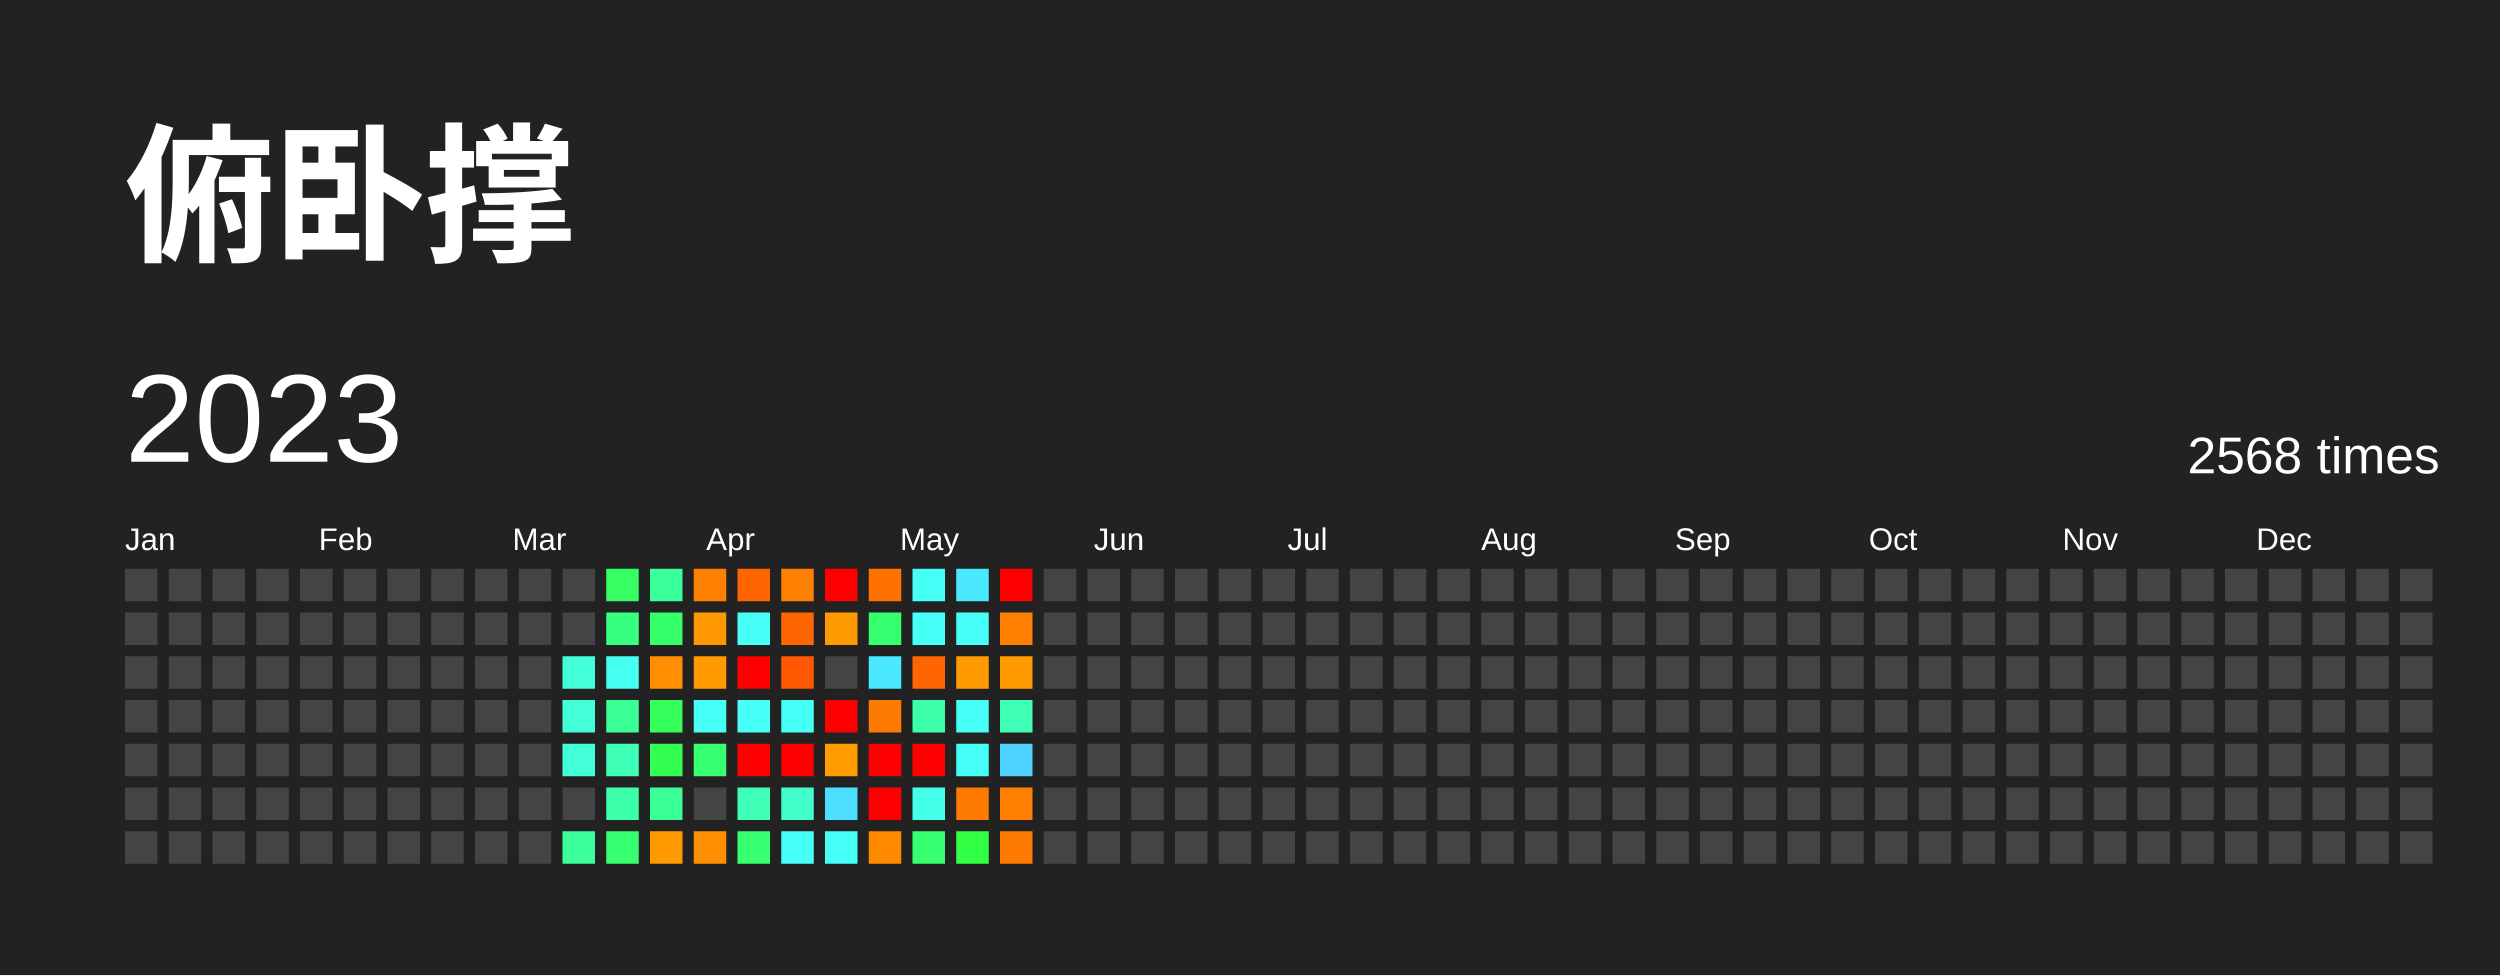
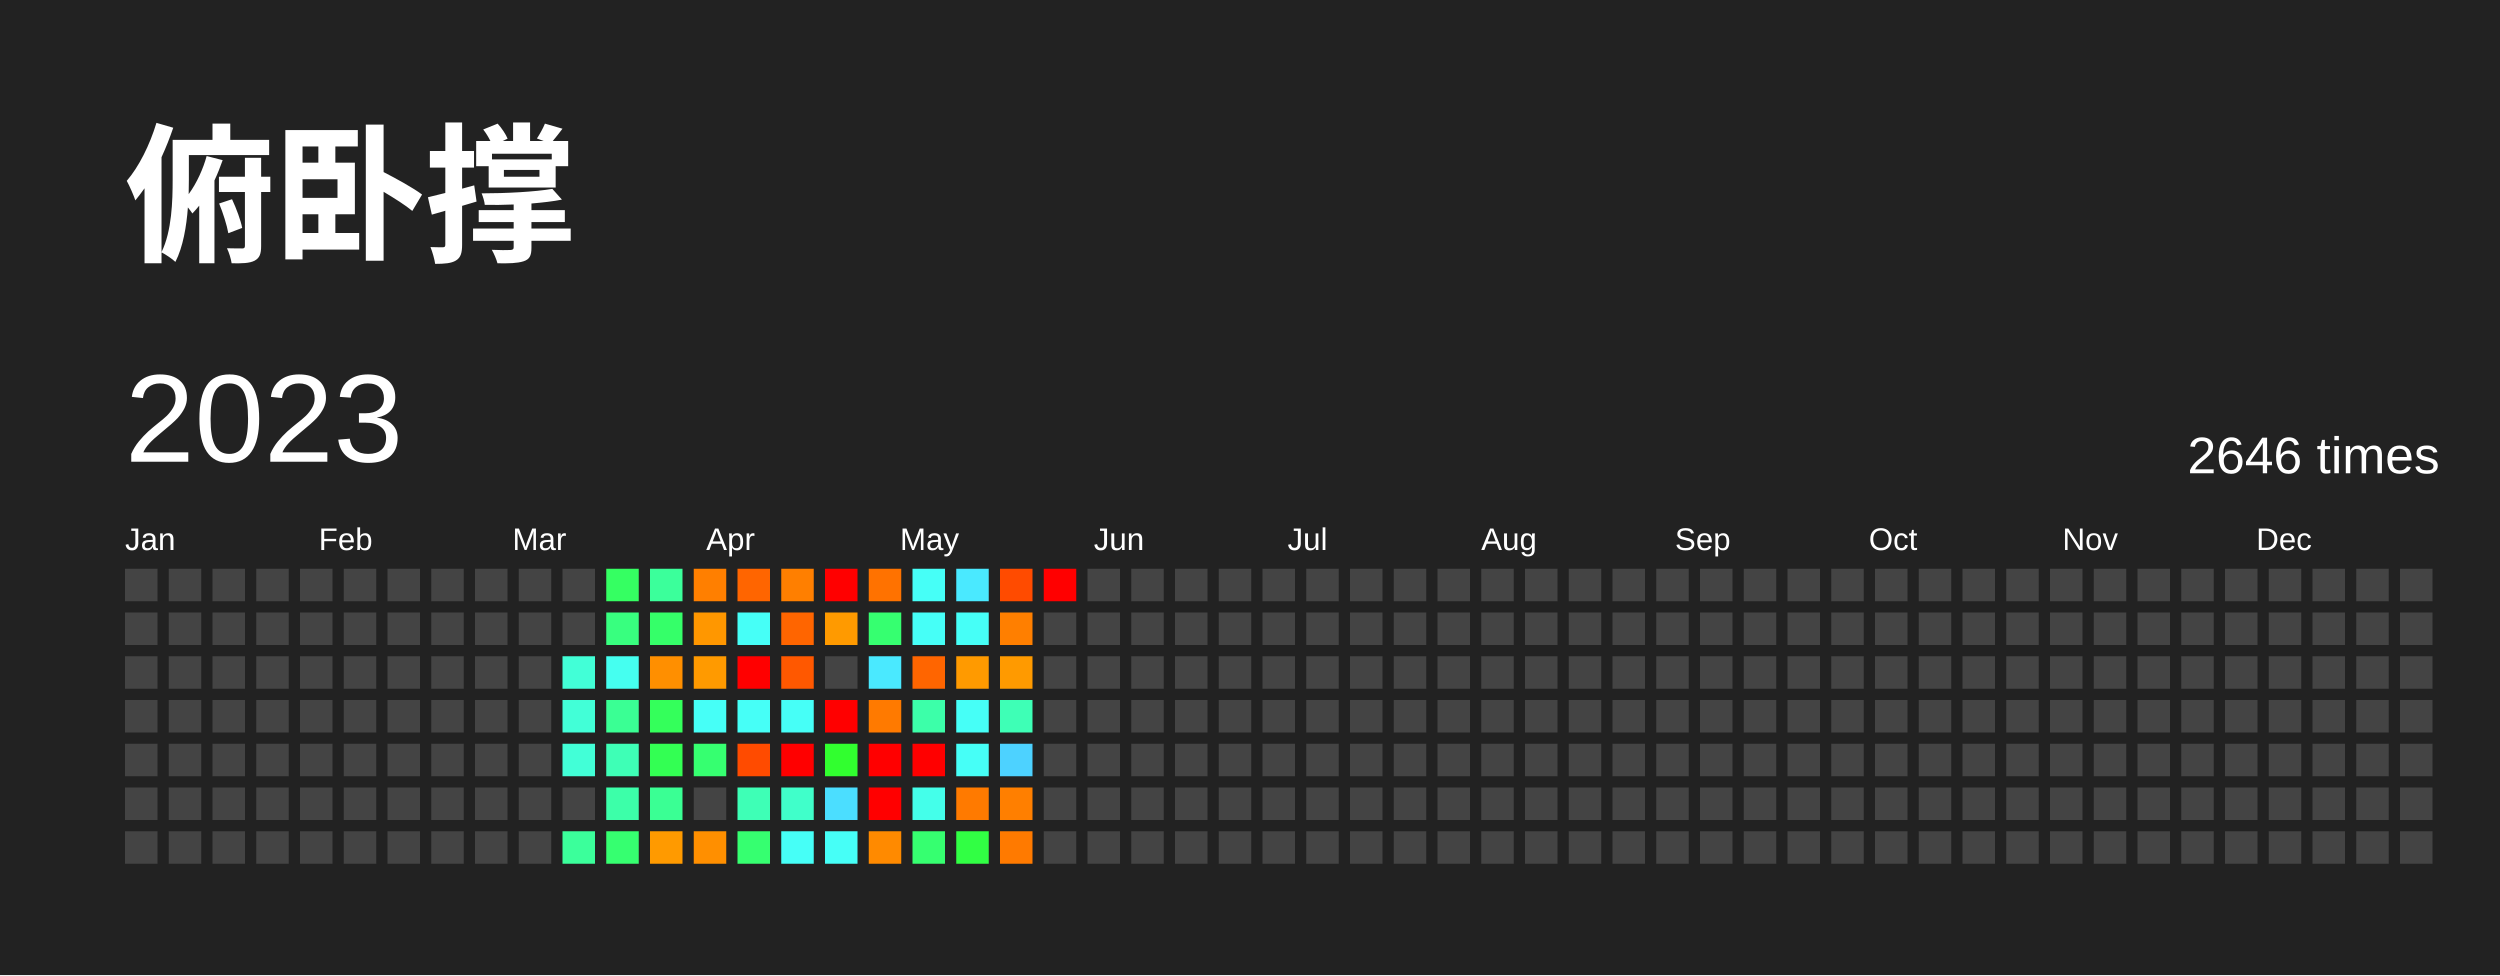
<svg xmlns="http://www.w3.org/2000/svg" baseProfile="full" height="78mm" version="1.1" viewBox="0,0,200,78" width="200mm">
  <defs />
  <rect fill="#222222" height="78" width="200" x="0" y="0" />
  <text fill="#FFFFFF" style="font-size:12px; font-family:Arial; font-weight:bold;" x="10" y="20">俯卧撑</text>
  <text dominant-baseline="hanging" fill="#FFFFFF" style="font-size:10.0px; font-family:Arial;" x="10" y="30">2023</text>
-   <text dominant-baseline="hanging" fill="#FFFFFF" style="font-size:4.125px; font-family:Arial;" x="175" y="35">2568 times</text>
+   <text dominant-baseline="hanging" fill="#FFFFFF" style="font-size:4.125px; font-family:Arial;" x="175" y="35">2646 times</text>
  <text fill="#FFFFFF" style="font-size:2.5px; font-family:Arial" x="10.0" y="44">Jan</text>
  <text fill="#FFFFFF" style="font-size:2.5px; font-family:Arial" x="25.5" y="44">Feb</text>
  <text fill="#FFFFFF" style="font-size:2.5px; font-family:Arial" x="41.0" y="44">Mar</text>
  <text fill="#FFFFFF" style="font-size:2.5px; font-family:Arial" x="56.5" y="44">Apr</text>
  <text fill="#FFFFFF" style="font-size:2.5px; font-family:Arial" x="72.0" y="44">May</text>
  <text fill="#FFFFFF" style="font-size:2.5px; font-family:Arial" x="87.5" y="44">Jun</text>
  <text fill="#FFFFFF" style="font-size:2.5px; font-family:Arial" x="103.0" y="44">Jul</text>
  <text fill="#FFFFFF" style="font-size:2.5px; font-family:Arial" x="118.5" y="44">Aug</text>
  <text fill="#FFFFFF" style="font-size:2.5px; font-family:Arial" x="134.0" y="44">Sep</text>
  <text fill="#FFFFFF" style="font-size:2.5px; font-family:Arial" x="149.5" y="44">Oct</text>
  <text fill="#FFFFFF" style="font-size:2.5px; font-family:Arial" x="165.0" y="44">Nov</text>
  <text fill="#FFFFFF" style="font-size:2.5px; font-family:Arial" x="180.5" y="44">Dec</text>
  <rect fill="#444444" height="2.6" width="2.6" x="10.0" y="45.5" />
  <rect fill="#444444" height="2.6" width="2.6" x="10.0" y="49.0" />
  <rect fill="#444444" height="2.6" width="2.6" x="10.0" y="52.5" />
  <rect fill="#444444" height="2.6" width="2.6" x="10.0" y="56.0" />
  <rect fill="#444444" height="2.6" width="2.6" x="10.0" y="59.5" />
  <rect fill="#444444" height="2.6" width="2.6" x="10.0" y="63.0" />
  <rect fill="#444444" height="2.6" width="2.6" x="10.0" y="66.5" />
  <rect fill="#444444" height="2.6" width="2.6" x="13.5" y="45.5" />
  <rect fill="#444444" height="2.6" width="2.6" x="13.5" y="49.0" />
  <rect fill="#444444" height="2.6" width="2.6" x="13.5" y="52.5" />
  <rect fill="#444444" height="2.6" width="2.6" x="13.5" y="56.0" />
  <rect fill="#444444" height="2.6" width="2.6" x="13.5" y="59.5" />
  <rect fill="#444444" height="2.6" width="2.6" x="13.5" y="63.0" />
  <rect fill="#444444" height="2.6" width="2.6" x="13.5" y="66.5" />
  <rect fill="#444444" height="2.6" width="2.6" x="17.0" y="45.5" />
  <rect fill="#444444" height="2.6" width="2.6" x="17.0" y="49.0" />
  <rect fill="#444444" height="2.6" width="2.6" x="17.0" y="52.5" />
  <rect fill="#444444" height="2.6" width="2.6" x="17.0" y="56.0" />
  <rect fill="#444444" height="2.6" width="2.6" x="17.0" y="59.5" />
  <rect fill="#444444" height="2.6" width="2.6" x="17.0" y="63.0" />
  <rect fill="#444444" height="2.6" width="2.6" x="17.0" y="66.5" />
  <rect fill="#444444" height="2.6" width="2.6" x="20.5" y="45.5" />
  <rect fill="#444444" height="2.6" width="2.6" x="20.5" y="49.0" />
  <rect fill="#444444" height="2.6" width="2.6" x="20.5" y="52.5" />
  <rect fill="#444444" height="2.6" width="2.6" x="20.5" y="56.0" />
  <rect fill="#444444" height="2.6" width="2.6" x="20.5" y="59.5" />
  <rect fill="#444444" height="2.6" width="2.6" x="20.5" y="63.0" />
  <rect fill="#444444" height="2.6" width="2.6" x="20.5" y="66.5" />
  <rect fill="#444444" height="2.6" width="2.6" x="24.0" y="45.5" />
  <rect fill="#444444" height="2.6" width="2.6" x="24.0" y="49.0" />
  <rect fill="#444444" height="2.6" width="2.6" x="24.0" y="52.5" />
  <rect fill="#444444" height="2.6" width="2.6" x="24.0" y="56.0" />
  <rect fill="#444444" height="2.6" width="2.6" x="24.0" y="59.5" />
  <rect fill="#444444" height="2.6" width="2.6" x="24.0" y="63.0" />
  <rect fill="#444444" height="2.6" width="2.6" x="24.0" y="66.5" />
  <rect fill="#444444" height="2.6" width="2.6" x="27.5" y="45.5" />
  <rect fill="#444444" height="2.6" width="2.6" x="27.5" y="49.0" />
  <rect fill="#444444" height="2.6" width="2.6" x="27.5" y="52.5" />
  <rect fill="#444444" height="2.6" width="2.6" x="27.5" y="56.0" />
  <rect fill="#444444" height="2.6" width="2.6" x="27.5" y="59.5" />
  <rect fill="#444444" height="2.6" width="2.6" x="27.5" y="63.0" />
  <rect fill="#444444" height="2.6" width="2.6" x="27.5" y="66.5" />
  <rect fill="#444444" height="2.6" width="2.6" x="31.0" y="45.5" />
  <rect fill="#444444" height="2.6" width="2.6" x="31.0" y="49.0" />
  <rect fill="#444444" height="2.6" width="2.6" x="31.0" y="52.5" />
  <rect fill="#444444" height="2.6" width="2.6" x="31.0" y="56.0" />
  <rect fill="#444444" height="2.6" width="2.6" x="31.0" y="59.5" />
  <rect fill="#444444" height="2.6" width="2.6" x="31.0" y="63.0" />
  <rect fill="#444444" height="2.6" width="2.6" x="31.0" y="66.5" />
  <rect fill="#444444" height="2.6" width="2.6" x="34.5" y="45.5" />
  <rect fill="#444444" height="2.6" width="2.6" x="34.5" y="49.0" />
  <rect fill="#444444" height="2.6" width="2.6" x="34.5" y="52.5" />
  <rect fill="#444444" height="2.6" width="2.6" x="34.5" y="56.0" />
  <rect fill="#444444" height="2.6" width="2.6" x="34.5" y="59.5" />
  <rect fill="#444444" height="2.6" width="2.6" x="34.5" y="63.0" />
  <rect fill="#444444" height="2.6" width="2.6" x="34.5" y="66.5" />
  <rect fill="#444444" height="2.6" width="2.6" x="38.0" y="45.5" />
  <rect fill="#444444" height="2.6" width="2.6" x="38.0" y="49.0" />
  <rect fill="#444444" height="2.6" width="2.6" x="38.0" y="52.5" />
  <rect fill="#444444" height="2.6" width="2.6" x="38.0" y="56.0" />
  <rect fill="#444444" height="2.6" width="2.6" x="38.0" y="59.5" />
  <rect fill="#444444" height="2.6" width="2.6" x="38.0" y="63.0" />
  <rect fill="#444444" height="2.6" width="2.6" x="38.0" y="66.5" />
  <rect fill="#444444" height="2.6" width="2.6" x="41.5" y="45.5" />
  <rect fill="#444444" height="2.6" width="2.6" x="41.5" y="49.0" />
  <rect fill="#444444" height="2.6" width="2.6" x="41.5" y="52.5" />
  <rect fill="#444444" height="2.6" width="2.6" x="41.5" y="56.0" />
  <rect fill="#444444" height="2.6" width="2.6" x="41.5" y="59.5" />
  <rect fill="#444444" height="2.6" width="2.6" x="41.5" y="63.0" />
  <rect fill="#444444" height="2.6" width="2.6" x="41.5" y="66.5" />
  <rect fill="#444444" height="2.6" width="2.6" x="45.0" y="45.5" />
  <rect fill="#444444" height="2.6" width="2.6" x="45.0" y="49.0" />
  <rect fill="#42ffd7" height="2.6" width="2.6" x="45.0" y="52.5" />
  <rect fill="#42ffd7" height="2.6" width="2.6" x="45.0" y="56.0" />
  <rect fill="#42ffd7" height="2.6" width="2.6" x="45.0" y="59.5" />
  <rect fill="#444444" height="2.6" width="2.6" x="45.0" y="63.0" />
  <rect fill="#3bff9b" height="2.6" width="2.6" x="45.0" y="66.5" />
  <rect fill="#35ff62" height="2.6" width="2.6" x="48.5" y="45.5" />
  <rect fill="#38ff7f" height="2.6" width="2.6" x="48.5" y="49.0" />
  <rect fill="#45fff0" height="2.6" width="2.6" x="48.5" y="52.5" />
  <rect fill="#3aff94" height="2.6" width="2.6" x="48.5" y="56.0" />
  <rect fill="#3effb6" height="2.6" width="2.6" x="48.5" y="59.5" />
  <rect fill="#3cffa9" height="2.6" width="2.6" x="48.5" y="63.0" />
  <rect fill="#36ff70" height="2.6" width="2.6" x="48.5" y="66.5" />
  <rect fill="#3bff9b" height="2.6" width="2.6" x="52.0" y="45.5" />
  <rect fill="#35ff69" height="2.6" width="2.6" x="52.0" y="49.0" />
  <rect fill="#ff8f00" height="2.6" width="2.6" x="52.0" y="52.5" />
  <rect fill="#34ff5b" height="2.6" width="2.6" x="52.0" y="56.0" />
  <rect fill="#33ff53" height="2.6" width="2.6" x="52.0" y="59.5" />
  <rect fill="#3aff94" height="2.6" width="2.6" x="52.0" y="63.0" />
  <rect fill="#ff9a00" height="2.6" width="2.6" x="52.0" y="66.5" />
  <rect fill="#ff7f00" height="2.6" width="2.6" x="55.5" y="45.5" />
  <rect fill="#ff9700" height="2.6" width="2.6" x="55.5" y="49.0" />
  <rect fill="#ff9a00" height="2.6" width="2.6" x="55.5" y="52.5" />
  <rect fill="#46fff7" height="2.6" width="2.6" x="55.5" y="56.0" />
  <rect fill="#36ff70" height="2.6" width="2.6" x="55.5" y="59.5" />
  <rect fill="#444444" height="2.6" width="2.6" x="55.5" y="63.0" />
  <rect fill="#ff8f00" height="2.6" width="2.6" x="55.5" y="66.5" />
  <rect fill="#ff6500" height="2.6" width="2.6" x="59.0" y="45.5" />
  <rect fill="#46fff7" height="2.6" width="2.6" x="59.0" y="49.0" />
  <rect fill="red" height="2.6" width="2.6" x="59.0" y="52.5" />
  <rect fill="#46fff7" height="2.6" width="2.6" x="59.0" y="56.0" />
-   <rect fill="red" height="2.6" width="2.6" x="59.0" y="59.5" />
+   <rect fill="#ff4b00" height="2.6" width="2.6" x="59.0" y="59.5" />
  <rect fill="#3effb6" height="2.6" width="2.6" x="59.0" y="63.0" />
  <rect fill="#36ff70" height="2.6" width="2.6" x="59.0" y="66.5" />
  <rect fill="#ff7f00" height="2.6" width="2.6" x="62.5" y="45.5" />
  <rect fill="#ff6500" height="2.6" width="2.6" x="62.5" y="49.0" />
  <rect fill="#ff5800" height="2.6" width="2.6" x="62.5" y="52.5" />
  <rect fill="#46fff7" height="2.6" width="2.6" x="62.5" y="56.0" />
  <rect fill="red" height="2.6" width="2.6" x="62.5" y="59.5" />
  <rect fill="#40ffca" height="2.6" width="2.6" x="62.5" y="63.0" />
  <rect fill="#46fff7" height="2.6" width="2.6" x="62.5" y="66.5" />
  <rect fill="red" height="2.6" width="2.6" x="66.0" y="45.5" />
  <rect fill="#ff9a00" height="2.6" width="2.6" x="66.0" y="49.0" />
  <rect fill="#444444" height="2.6" width="2.6" x="66.0" y="52.5" />
  <rect fill="red" height="2.6" width="2.6" x="66.0" y="56.0" />
-   <rect fill="#ff9c00" height="2.6" width="2.6" x="66.0" y="59.5" />
+   <rect fill="#31ff2f" height="2.6" width="2.6" x="66.0" y="59.5" />
  <rect fill="#4bdeff" height="2.6" width="2.6" x="66.0" y="63.0" />
  <rect fill="#46fff7" height="2.6" width="2.6" x="66.0" y="66.5" />
  <rect fill="#ff7200" height="2.6" width="2.6" x="69.5" y="45.5" />
  <rect fill="#36ff70" height="2.6" width="2.6" x="69.5" y="49.0" />
  <rect fill="#4ae9ff" height="2.6" width="2.6" x="69.5" y="52.5" />
  <rect fill="#ff7a00" height="2.6" width="2.6" x="69.5" y="56.0" />
  <rect fill="red" height="2.6" width="2.6" x="69.5" y="59.5" />
  <rect fill="red" height="2.6" width="2.6" x="69.5" y="63.0" />
  <rect fill="#ff8a00" height="2.6" width="2.6" x="69.5" y="66.5" />
  <rect fill="#46fff7" height="2.6" width="2.6" x="73.0" y="45.5" />
  <rect fill="#46fff7" height="2.6" width="2.6" x="73.0" y="49.0" />
  <rect fill="#ff6500" height="2.6" width="2.6" x="73.0" y="52.5" />
  <rect fill="#3cffa9" height="2.6" width="2.6" x="73.0" y="56.0" />
  <rect fill="red" height="2.6" width="2.6" x="73.0" y="59.5" />
  <rect fill="#44ffea" height="2.6" width="2.6" x="73.0" y="63.0" />
  <rect fill="#36ff70" height="2.6" width="2.6" x="73.0" y="66.5" />
  <rect fill="#4ae9ff" height="2.6" width="2.6" x="76.5" y="45.5" />
  <rect fill="#46fff7" height="2.6" width="2.6" x="76.5" y="49.0" />
  <rect fill="#ff9a00" height="2.6" width="2.6" x="76.5" y="52.5" />
  <rect fill="#46fff7" height="2.6" width="2.6" x="76.5" y="56.0" />
  <rect fill="#46fff7" height="2.6" width="2.6" x="76.5" y="59.5" />
  <rect fill="#ff7a00" height="2.6" width="2.6" x="76.5" y="63.0" />
  <rect fill="#31ff44" height="2.6" width="2.6" x="76.5" y="66.5" />
-   <rect fill="red" height="2.6" width="2.6" x="80.0" y="45.5" />
+   <rect fill="#ff4b00" height="2.6" width="2.6" x="80.0" y="45.5" />
  <rect fill="#ff7f00" height="2.6" width="2.6" x="80.0" y="49.0" />
  <rect fill="#ff9a00" height="2.6" width="2.6" x="80.0" y="52.5" />
  <rect fill="#3effb6" height="2.6" width="2.6" x="80.0" y="56.0" />
  <rect fill="#4dd2ff" height="2.6" width="2.6" x="80.0" y="59.5" />
  <rect fill="#ff7f00" height="2.6" width="2.6" x="80.0" y="63.0" />
  <rect fill="#ff7a00" height="2.6" width="2.6" x="80.0" y="66.5" />
-   <rect fill="#444444" height="2.6" width="2.6" x="83.5" y="45.5" />
+   <rect fill="red" height="2.6" width="2.6" x="83.5" y="45.5" />
  <rect fill="#444444" height="2.6" width="2.6" x="83.5" y="49.0" />
  <rect fill="#444444" height="2.6" width="2.6" x="83.5" y="52.5" />
  <rect fill="#444444" height="2.6" width="2.6" x="83.5" y="56.0" />
  <rect fill="#444444" height="2.6" width="2.6" x="83.5" y="59.5" />
  <rect fill="#444444" height="2.6" width="2.6" x="83.5" y="63.0" />
  <rect fill="#444444" height="2.6" width="2.6" x="83.5" y="66.5" />
  <rect fill="#444444" height="2.6" width="2.6" x="87.0" y="45.5" />
  <rect fill="#444444" height="2.6" width="2.6" x="87.0" y="49.0" />
  <rect fill="#444444" height="2.6" width="2.6" x="87.0" y="52.5" />
  <rect fill="#444444" height="2.6" width="2.6" x="87.0" y="56.0" />
  <rect fill="#444444" height="2.6" width="2.6" x="87.0" y="59.5" />
  <rect fill="#444444" height="2.6" width="2.6" x="87.0" y="63.0" />
  <rect fill="#444444" height="2.6" width="2.6" x="87.0" y="66.5" />
  <rect fill="#444444" height="2.6" width="2.6" x="90.5" y="45.5" />
  <rect fill="#444444" height="2.6" width="2.6" x="90.5" y="49.0" />
  <rect fill="#444444" height="2.6" width="2.6" x="90.5" y="52.5" />
  <rect fill="#444444" height="2.6" width="2.6" x="90.5" y="56.0" />
  <rect fill="#444444" height="2.6" width="2.6" x="90.5" y="59.5" />
  <rect fill="#444444" height="2.6" width="2.6" x="90.5" y="63.0" />
  <rect fill="#444444" height="2.6" width="2.6" x="90.5" y="66.5" />
  <rect fill="#444444" height="2.6" width="2.6" x="94.0" y="45.5" />
  <rect fill="#444444" height="2.6" width="2.6" x="94.0" y="49.0" />
  <rect fill="#444444" height="2.6" width="2.6" x="94.0" y="52.5" />
  <rect fill="#444444" height="2.6" width="2.6" x="94.0" y="56.0" />
  <rect fill="#444444" height="2.6" width="2.6" x="94.0" y="59.5" />
  <rect fill="#444444" height="2.6" width="2.6" x="94.0" y="63.0" />
  <rect fill="#444444" height="2.6" width="2.6" x="94.0" y="66.5" />
  <rect fill="#444444" height="2.6" width="2.6" x="97.5" y="45.5" />
  <rect fill="#444444" height="2.6" width="2.6" x="97.5" y="49.0" />
  <rect fill="#444444" height="2.6" width="2.6" x="97.5" y="52.5" />
  <rect fill="#444444" height="2.6" width="2.6" x="97.5" y="56.0" />
  <rect fill="#444444" height="2.6" width="2.6" x="97.5" y="59.5" />
  <rect fill="#444444" height="2.6" width="2.6" x="97.5" y="63.0" />
  <rect fill="#444444" height="2.6" width="2.6" x="97.5" y="66.5" />
  <rect fill="#444444" height="2.6" width="2.6" x="101.0" y="45.5" />
  <rect fill="#444444" height="2.6" width="2.6" x="101.0" y="49.0" />
  <rect fill="#444444" height="2.6" width="2.6" x="101.0" y="52.5" />
  <rect fill="#444444" height="2.6" width="2.6" x="101.0" y="56.0" />
  <rect fill="#444444" height="2.6" width="2.6" x="101.0" y="59.5" />
  <rect fill="#444444" height="2.6" width="2.6" x="101.0" y="63.0" />
  <rect fill="#444444" height="2.6" width="2.6" x="101.0" y="66.5" />
  <rect fill="#444444" height="2.6" width="2.6" x="104.5" y="45.5" />
  <rect fill="#444444" height="2.6" width="2.6" x="104.5" y="49.0" />
  <rect fill="#444444" height="2.6" width="2.6" x="104.5" y="52.5" />
  <rect fill="#444444" height="2.6" width="2.6" x="104.5" y="56.0" />
  <rect fill="#444444" height="2.6" width="2.6" x="104.5" y="59.5" />
  <rect fill="#444444" height="2.6" width="2.6" x="104.5" y="63.0" />
  <rect fill="#444444" height="2.6" width="2.6" x="104.5" y="66.5" />
  <rect fill="#444444" height="2.6" width="2.6" x="108.0" y="45.5" />
  <rect fill="#444444" height="2.6" width="2.6" x="108.0" y="49.0" />
  <rect fill="#444444" height="2.6" width="2.6" x="108.0" y="52.5" />
  <rect fill="#444444" height="2.6" width="2.6" x="108.0" y="56.0" />
  <rect fill="#444444" height="2.6" width="2.6" x="108.0" y="59.5" />
  <rect fill="#444444" height="2.6" width="2.6" x="108.0" y="63.0" />
  <rect fill="#444444" height="2.6" width="2.6" x="108.0" y="66.5" />
  <rect fill="#444444" height="2.6" width="2.6" x="111.5" y="45.5" />
  <rect fill="#444444" height="2.6" width="2.6" x="111.5" y="49.0" />
  <rect fill="#444444" height="2.6" width="2.6" x="111.5" y="52.5" />
  <rect fill="#444444" height="2.6" width="2.6" x="111.5" y="56.0" />
  <rect fill="#444444" height="2.6" width="2.6" x="111.5" y="59.5" />
  <rect fill="#444444" height="2.6" width="2.6" x="111.5" y="63.0" />
  <rect fill="#444444" height="2.6" width="2.6" x="111.5" y="66.5" />
  <rect fill="#444444" height="2.6" width="2.6" x="115.0" y="45.5" />
  <rect fill="#444444" height="2.6" width="2.6" x="115.0" y="49.0" />
  <rect fill="#444444" height="2.6" width="2.6" x="115.0" y="52.5" />
  <rect fill="#444444" height="2.6" width="2.6" x="115.0" y="56.0" />
  <rect fill="#444444" height="2.6" width="2.6" x="115.0" y="59.5" />
  <rect fill="#444444" height="2.6" width="2.6" x="115.0" y="63.0" />
  <rect fill="#444444" height="2.6" width="2.6" x="115.0" y="66.5" />
  <rect fill="#444444" height="2.6" width="2.6" x="118.5" y="45.5" />
  <rect fill="#444444" height="2.6" width="2.6" x="118.5" y="49.0" />
  <rect fill="#444444" height="2.6" width="2.6" x="118.5" y="52.5" />
  <rect fill="#444444" height="2.6" width="2.6" x="118.5" y="56.0" />
  <rect fill="#444444" height="2.6" width="2.6" x="118.5" y="59.5" />
  <rect fill="#444444" height="2.6" width="2.6" x="118.5" y="63.0" />
  <rect fill="#444444" height="2.6" width="2.6" x="118.5" y="66.5" />
  <rect fill="#444444" height="2.6" width="2.6" x="122.0" y="45.5" />
  <rect fill="#444444" height="2.6" width="2.6" x="122.0" y="49.0" />
  <rect fill="#444444" height="2.6" width="2.6" x="122.0" y="52.5" />
  <rect fill="#444444" height="2.6" width="2.6" x="122.0" y="56.0" />
  <rect fill="#444444" height="2.6" width="2.6" x="122.0" y="59.5" />
  <rect fill="#444444" height="2.6" width="2.6" x="122.0" y="63.0" />
  <rect fill="#444444" height="2.6" width="2.6" x="122.0" y="66.5" />
  <rect fill="#444444" height="2.6" width="2.6" x="125.5" y="45.5" />
  <rect fill="#444444" height="2.6" width="2.6" x="125.5" y="49.0" />
  <rect fill="#444444" height="2.6" width="2.6" x="125.5" y="52.5" />
  <rect fill="#444444" height="2.6" width="2.6" x="125.5" y="56.0" />
  <rect fill="#444444" height="2.6" width="2.6" x="125.5" y="59.5" />
  <rect fill="#444444" height="2.6" width="2.6" x="125.5" y="63.0" />
  <rect fill="#444444" height="2.6" width="2.6" x="125.5" y="66.5" />
  <rect fill="#444444" height="2.6" width="2.6" x="129.0" y="45.5" />
  <rect fill="#444444" height="2.6" width="2.6" x="129.0" y="49.0" />
  <rect fill="#444444" height="2.6" width="2.6" x="129.0" y="52.5" />
  <rect fill="#444444" height="2.6" width="2.6" x="129.0" y="56.0" />
  <rect fill="#444444" height="2.6" width="2.6" x="129.0" y="59.5" />
  <rect fill="#444444" height="2.6" width="2.6" x="129.0" y="63.0" />
  <rect fill="#444444" height="2.6" width="2.6" x="129.0" y="66.5" />
  <rect fill="#444444" height="2.6" width="2.6" x="132.5" y="45.5" />
  <rect fill="#444444" height="2.6" width="2.6" x="132.5" y="49.0" />
  <rect fill="#444444" height="2.6" width="2.6" x="132.5" y="52.5" />
  <rect fill="#444444" height="2.6" width="2.6" x="132.5" y="56.0" />
  <rect fill="#444444" height="2.6" width="2.6" x="132.5" y="59.5" />
  <rect fill="#444444" height="2.6" width="2.6" x="132.5" y="63.0" />
  <rect fill="#444444" height="2.6" width="2.6" x="132.5" y="66.5" />
  <rect fill="#444444" height="2.6" width="2.6" x="136.0" y="45.5" />
  <rect fill="#444444" height="2.6" width="2.6" x="136.0" y="49.0" />
  <rect fill="#444444" height="2.6" width="2.6" x="136.0" y="52.5" />
  <rect fill="#444444" height="2.6" width="2.6" x="136.0" y="56.0" />
  <rect fill="#444444" height="2.6" width="2.6" x="136.0" y="59.5" />
  <rect fill="#444444" height="2.6" width="2.6" x="136.0" y="63.0" />
  <rect fill="#444444" height="2.6" width="2.6" x="136.0" y="66.5" />
  <rect fill="#444444" height="2.6" width="2.6" x="139.5" y="45.5" />
  <rect fill="#444444" height="2.6" width="2.6" x="139.5" y="49.0" />
  <rect fill="#444444" height="2.6" width="2.6" x="139.5" y="52.5" />
  <rect fill="#444444" height="2.6" width="2.6" x="139.5" y="56.0" />
  <rect fill="#444444" height="2.6" width="2.6" x="139.5" y="59.5" />
  <rect fill="#444444" height="2.6" width="2.6" x="139.5" y="63.0" />
  <rect fill="#444444" height="2.6" width="2.6" x="139.5" y="66.5" />
  <rect fill="#444444" height="2.6" width="2.6" x="143.0" y="45.5" />
  <rect fill="#444444" height="2.6" width="2.6" x="143.0" y="49.0" />
  <rect fill="#444444" height="2.6" width="2.6" x="143.0" y="52.5" />
  <rect fill="#444444" height="2.6" width="2.6" x="143.0" y="56.0" />
  <rect fill="#444444" height="2.6" width="2.6" x="143.0" y="59.5" />
  <rect fill="#444444" height="2.6" width="2.6" x="143.0" y="63.0" />
  <rect fill="#444444" height="2.6" width="2.6" x="143.0" y="66.5" />
  <rect fill="#444444" height="2.6" width="2.6" x="146.5" y="45.5" />
  <rect fill="#444444" height="2.6" width="2.6" x="146.5" y="49.0" />
  <rect fill="#444444" height="2.6" width="2.6" x="146.5" y="52.5" />
  <rect fill="#444444" height="2.6" width="2.6" x="146.5" y="56.0" />
  <rect fill="#444444" height="2.6" width="2.6" x="146.5" y="59.5" />
  <rect fill="#444444" height="2.6" width="2.6" x="146.5" y="63.0" />
  <rect fill="#444444" height="2.6" width="2.6" x="146.5" y="66.5" />
  <rect fill="#444444" height="2.6" width="2.6" x="150.0" y="45.5" />
  <rect fill="#444444" height="2.6" width="2.6" x="150.0" y="49.0" />
  <rect fill="#444444" height="2.6" width="2.6" x="150.0" y="52.5" />
  <rect fill="#444444" height="2.6" width="2.6" x="150.0" y="56.0" />
  <rect fill="#444444" height="2.6" width="2.6" x="150.0" y="59.5" />
  <rect fill="#444444" height="2.6" width="2.6" x="150.0" y="63.0" />
  <rect fill="#444444" height="2.6" width="2.6" x="150.0" y="66.5" />
  <rect fill="#444444" height="2.6" width="2.6" x="153.5" y="45.5" />
  <rect fill="#444444" height="2.6" width="2.6" x="153.5" y="49.0" />
  <rect fill="#444444" height="2.6" width="2.6" x="153.5" y="52.5" />
  <rect fill="#444444" height="2.6" width="2.6" x="153.5" y="56.0" />
  <rect fill="#444444" height="2.6" width="2.6" x="153.5" y="59.5" />
  <rect fill="#444444" height="2.6" width="2.6" x="153.5" y="63.0" />
  <rect fill="#444444" height="2.6" width="2.6" x="153.5" y="66.5" />
  <rect fill="#444444" height="2.6" width="2.6" x="157.0" y="45.5" />
  <rect fill="#444444" height="2.6" width="2.6" x="157.0" y="49.0" />
  <rect fill="#444444" height="2.6" width="2.6" x="157.0" y="52.5" />
  <rect fill="#444444" height="2.6" width="2.6" x="157.0" y="56.0" />
  <rect fill="#444444" height="2.6" width="2.6" x="157.0" y="59.5" />
  <rect fill="#444444" height="2.6" width="2.6" x="157.0" y="63.0" />
  <rect fill="#444444" height="2.6" width="2.6" x="157.0" y="66.5" />
  <rect fill="#444444" height="2.6" width="2.6" x="160.5" y="45.5" />
  <rect fill="#444444" height="2.6" width="2.6" x="160.5" y="49.0" />
  <rect fill="#444444" height="2.6" width="2.6" x="160.5" y="52.5" />
  <rect fill="#444444" height="2.6" width="2.6" x="160.5" y="56.0" />
  <rect fill="#444444" height="2.6" width="2.6" x="160.5" y="59.5" />
  <rect fill="#444444" height="2.6" width="2.6" x="160.5" y="63.0" />
  <rect fill="#444444" height="2.6" width="2.6" x="160.5" y="66.5" />
  <rect fill="#444444" height="2.6" width="2.6" x="164.0" y="45.5" />
  <rect fill="#444444" height="2.6" width="2.6" x="164.0" y="49.0" />
  <rect fill="#444444" height="2.6" width="2.6" x="164.0" y="52.5" />
  <rect fill="#444444" height="2.6" width="2.6" x="164.0" y="56.0" />
  <rect fill="#444444" height="2.6" width="2.6" x="164.0" y="59.5" />
  <rect fill="#444444" height="2.6" width="2.6" x="164.0" y="63.0" />
  <rect fill="#444444" height="2.6" width="2.6" x="164.0" y="66.5" />
  <rect fill="#444444" height="2.6" width="2.6" x="167.5" y="45.5" />
  <rect fill="#444444" height="2.6" width="2.6" x="167.5" y="49.0" />
  <rect fill="#444444" height="2.6" width="2.6" x="167.5" y="52.5" />
  <rect fill="#444444" height="2.6" width="2.6" x="167.5" y="56.0" />
  <rect fill="#444444" height="2.6" width="2.6" x="167.5" y="59.5" />
  <rect fill="#444444" height="2.6" width="2.6" x="167.5" y="63.0" />
  <rect fill="#444444" height="2.6" width="2.6" x="167.5" y="66.5" />
  <rect fill="#444444" height="2.6" width="2.6" x="171.0" y="45.5" />
  <rect fill="#444444" height="2.6" width="2.6" x="171.0" y="49.0" />
  <rect fill="#444444" height="2.6" width="2.6" x="171.0" y="52.5" />
  <rect fill="#444444" height="2.6" width="2.6" x="171.0" y="56.0" />
  <rect fill="#444444" height="2.6" width="2.6" x="171.0" y="59.5" />
  <rect fill="#444444" height="2.6" width="2.6" x="171.0" y="63.0" />
  <rect fill="#444444" height="2.6" width="2.6" x="171.0" y="66.5" />
  <rect fill="#444444" height="2.6" width="2.6" x="174.5" y="45.5" />
  <rect fill="#444444" height="2.6" width="2.6" x="174.5" y="49.0" />
  <rect fill="#444444" height="2.6" width="2.6" x="174.5" y="52.5" />
  <rect fill="#444444" height="2.6" width="2.6" x="174.5" y="56.0" />
  <rect fill="#444444" height="2.6" width="2.6" x="174.5" y="59.5" />
  <rect fill="#444444" height="2.6" width="2.6" x="174.5" y="63.0" />
  <rect fill="#444444" height="2.6" width="2.6" x="174.5" y="66.5" />
  <rect fill="#444444" height="2.6" width="2.6" x="178.0" y="45.5" />
  <rect fill="#444444" height="2.6" width="2.6" x="178.0" y="49.0" />
  <rect fill="#444444" height="2.6" width="2.6" x="178.0" y="52.5" />
  <rect fill="#444444" height="2.6" width="2.6" x="178.0" y="56.0" />
  <rect fill="#444444" height="2.6" width="2.6" x="178.0" y="59.5" />
  <rect fill="#444444" height="2.6" width="2.6" x="178.0" y="63.0" />
  <rect fill="#444444" height="2.6" width="2.6" x="178.0" y="66.5" />
  <rect fill="#444444" height="2.6" width="2.6" x="181.5" y="45.5" />
  <rect fill="#444444" height="2.6" width="2.6" x="181.5" y="49.0" />
  <rect fill="#444444" height="2.6" width="2.6" x="181.5" y="52.5" />
  <rect fill="#444444" height="2.6" width="2.6" x="181.5" y="56.0" />
  <rect fill="#444444" height="2.6" width="2.6" x="181.5" y="59.5" />
  <rect fill="#444444" height="2.6" width="2.6" x="181.5" y="63.0" />
  <rect fill="#444444" height="2.6" width="2.6" x="181.5" y="66.5" />
  <rect fill="#444444" height="2.6" width="2.6" x="185.0" y="45.5" />
  <rect fill="#444444" height="2.6" width="2.6" x="185.0" y="49.0" />
  <rect fill="#444444" height="2.6" width="2.6" x="185.0" y="52.5" />
  <rect fill="#444444" height="2.6" width="2.6" x="185.0" y="56.0" />
  <rect fill="#444444" height="2.6" width="2.6" x="185.0" y="59.5" />
  <rect fill="#444444" height="2.6" width="2.6" x="185.0" y="63.0" />
  <rect fill="#444444" height="2.6" width="2.6" x="185.0" y="66.5" />
  <rect fill="#444444" height="2.6" width="2.6" x="188.5" y="45.5" />
  <rect fill="#444444" height="2.6" width="2.6" x="188.5" y="49.0" />
  <rect fill="#444444" height="2.6" width="2.6" x="188.5" y="52.5" />
  <rect fill="#444444" height="2.6" width="2.6" x="188.5" y="56.0" />
  <rect fill="#444444" height="2.6" width="2.6" x="188.5" y="59.5" />
  <rect fill="#444444" height="2.6" width="2.6" x="188.5" y="63.0" />
  <rect fill="#444444" height="2.6" width="2.6" x="188.5" y="66.5" />
  <rect fill="#444444" height="2.6" width="2.6" x="192.0" y="45.5" />
  <rect fill="#444444" height="2.6" width="2.6" x="192.0" y="49.0" />
  <rect fill="#444444" height="2.6" width="2.6" x="192.0" y="52.5" />
  <rect fill="#444444" height="2.6" width="2.6" x="192.0" y="56.0" />
  <rect fill="#444444" height="2.6" width="2.6" x="192.0" y="59.5" />
  <rect fill="#444444" height="2.6" width="2.6" x="192.0" y="63.0" />
  <rect fill="#444444" height="2.6" width="2.6" x="192.0" y="66.5" />
</svg>
